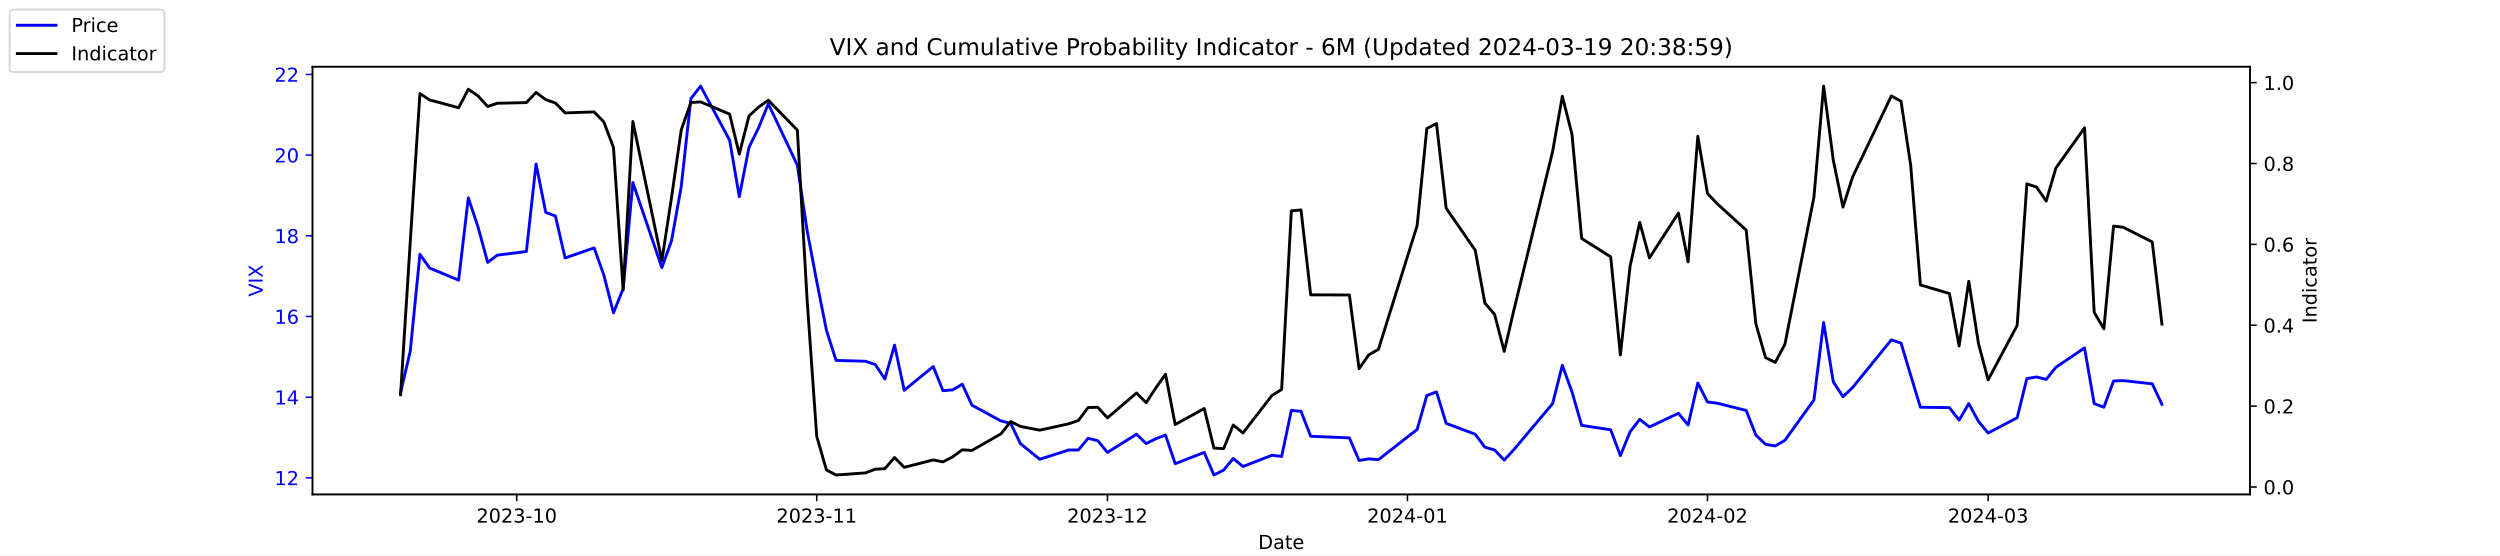
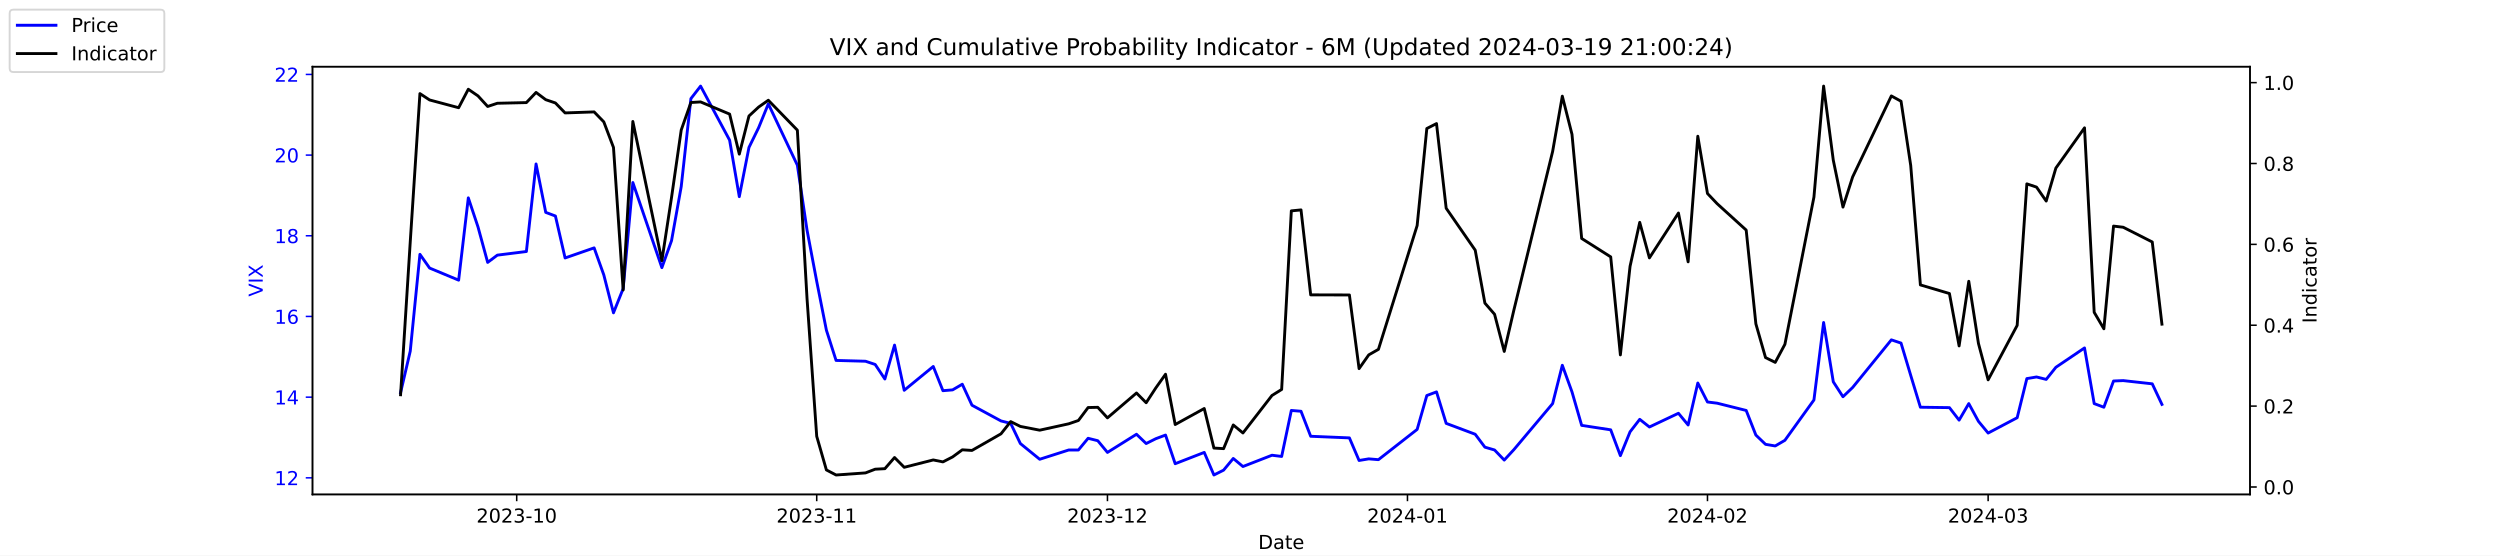
<svg xmlns="http://www.w3.org/2000/svg" xmlns:xlink="http://www.w3.org/1999/xlink" width="1296pt" height="288pt" viewBox="0 0 1296 288" version="1.1">
  <defs>
    <style type="text/css">*{stroke-linejoin: round; stroke-linecap: butt}</style>
  </defs>
  <g id="figure_1">
    <g id="patch_1">
      <path d="M 0 288  L 1296 288  L 1296 0  L 0 0  z " style="fill: #ffffff" />
    </g>
    <g id="axes_1">
      <g id="patch_2">
        <path d="M 162 256.32  L 1166.4 256.32  L 1166.4 34.56  L 162 34.56  z " style="fill: #ffffff" />
      </g>
      <g id="matplotlib.axis_1">
        <g id="xtick_1">
          <g id="line2d_1">
            <defs>
-               <path id="m27f9762258" d="M 0 0  L 0 3.5  " style="stroke: #000000; stroke-width: 0.8" />
+               <path id="mad4537da67" d="M 0 0  L 0 3.5  " style="stroke: #000000; stroke-width: 0.8" />
            </defs>
            <g>
-               <use xlink:href="#m27f9762258" x="267.858" y="256.32" style="stroke: #000000; stroke-width: 0.8" />
+               <use xlink:href="#mad4537da67" x="267.858" y="256.32" style="stroke: #000000; stroke-width: 0.8" />
            </g>
          </g>
          <g id="text_1">
            <g transform="translate(246.9669 270.9184) scale(0.1 -0.1)">
              <defs>
                <path id="DejaVuSans-32" d="M 1228 531  L 3431 531  L 3431 0  L 469 0  L 469 531  Q 828 903 1448 1529  Q 2069 2156 2228 2338  Q 2531 2678 2651 2914  Q 2772 3150 2772 3378  Q 2772 3750 2511 3984  Q 2250 4219 1831 4219  Q 1534 4219 1204 4116  Q 875 4013 500 3803  L 500 4441  Q 881 4594 1212 4672  Q 1544 4750 1819 4750  Q 2544 4750 2975 4387  Q 3406 4025 3406 3419  Q 3406 3131 3298 2873  Q 3191 2616 2906 2266  Q 2828 2175 2409 1742  Q 1991 1309 1228 531  z " transform="scale(0.015625)" />
                <path id="DejaVuSans-30" d="M 2034 4250  Q 1547 4250 1301 3770  Q 1056 3291 1056 2328  Q 1056 1369 1301 889  Q 1547 409 2034 409  Q 2525 409 2770 889  Q 3016 1369 3016 2328  Q 3016 3291 2770 3770  Q 2525 4250 2034 4250  z M 2034 4750  Q 2819 4750 3233 4129  Q 3647 3509 3647 2328  Q 3647 1150 3233 529  Q 2819 -91 2034 -91  Q 1250 -91 836 529  Q 422 1150 422 2328  Q 422 3509 836 4129  Q 1250 4750 2034 4750  z " transform="scale(0.015625)" />
                <path id="DejaVuSans-33" d="M 2597 2516  Q 3050 2419 3304 2112  Q 3559 1806 3559 1356  Q 3559 666 3084 287  Q 2609 -91 1734 -91  Q 1441 -91 1130 -33  Q 819 25 488 141  L 488 750  Q 750 597 1062 519  Q 1375 441 1716 441  Q 2309 441 2620 675  Q 2931 909 2931 1356  Q 2931 1769 2642 2001  Q 2353 2234 1838 2234  L 1294 2234  L 1294 2753  L 1863 2753  Q 2328 2753 2575 2939  Q 2822 3125 2822 3475  Q 2822 3834 2567 4026  Q 2313 4219 1838 4219  Q 1578 4219 1281 4162  Q 984 4106 628 3988  L 628 4550  Q 988 4650 1302 4700  Q 1616 4750 1894 4750  Q 2613 4750 3031 4423  Q 3450 4097 3450 3541  Q 3450 3153 3228 2886  Q 3006 2619 2597 2516  z " transform="scale(0.015625)" />
                <path id="DejaVuSans-2d" d="M 313 2009  L 1997 2009  L 1997 1497  L 313 1497  L 313 2009  z " transform="scale(0.015625)" />
                <path id="DejaVuSans-31" d="M 794 531  L 1825 531  L 1825 4091  L 703 3866  L 703 4441  L 1819 4666  L 2450 4666  L 2450 531  L 3481 531  L 3481 0  L 794 0  L 794 531  z " transform="scale(0.015625)" />
              </defs>
              <use xlink:href="#DejaVuSans-32" />
              <use xlink:href="#DejaVuSans-30" x="63.623" />
              <use xlink:href="#DejaVuSans-32" x="127.246" />
              <use xlink:href="#DejaVuSans-33" x="190.869" />
              <use xlink:href="#DejaVuSans-2d" x="254.492" />
              <use xlink:href="#DejaVuSans-31" x="290.576" />
              <use xlink:href="#DejaVuSans-30" x="354.199" />
            </g>
          </g>
        </g>
        <g id="xtick_2">
          <g id="line2d_2">
            <g>
-               <use xlink:href="#m27f9762258" x="423.385" y="256.32" style="stroke: #000000; stroke-width: 0.8" />
+               <use xlink:href="#mad4537da67" x="423.385" y="256.32" style="stroke: #000000; stroke-width: 0.8" />
            </g>
          </g>
          <g id="text_2">
            <g transform="translate(402.4934 270.9184) scale(0.1 -0.1)">
              <use xlink:href="#DejaVuSans-32" />
              <use xlink:href="#DejaVuSans-30" x="63.623" />
              <use xlink:href="#DejaVuSans-32" x="127.246" />
              <use xlink:href="#DejaVuSans-33" x="190.869" />
              <use xlink:href="#DejaVuSans-2d" x="254.492" />
              <use xlink:href="#DejaVuSans-31" x="290.576" />
              <use xlink:href="#DejaVuSans-31" x="354.199" />
            </g>
          </g>
        </g>
        <g id="xtick_3">
          <g id="line2d_3">
            <g>
-               <use xlink:href="#m27f9762258" x="574.103" y="256.32" style="stroke: #000000; stroke-width: 0.8" />
+               <use xlink:href="#mad4537da67" x="574.103" y="256.32" style="stroke: #000000; stroke-width: 0.8" />
            </g>
          </g>
          <g id="text_3">
            <g transform="translate(553.2119 270.9184) scale(0.1 -0.1)">
              <use xlink:href="#DejaVuSans-32" />
              <use xlink:href="#DejaVuSans-30" x="63.623" />
              <use xlink:href="#DejaVuSans-32" x="127.246" />
              <use xlink:href="#DejaVuSans-33" x="190.869" />
              <use xlink:href="#DejaVuSans-2d" x="254.492" />
              <use xlink:href="#DejaVuSans-31" x="290.576" />
              <use xlink:href="#DejaVuSans-32" x="354.199" />
            </g>
          </g>
        </g>
        <g id="xtick_4">
          <g id="line2d_4">
            <g>
-               <use xlink:href="#m27f9762258" x="729.63" y="256.32" style="stroke: #000000; stroke-width: 0.8" />
+               <use xlink:href="#mad4537da67" x="729.63" y="256.32" style="stroke: #000000; stroke-width: 0.8" />
            </g>
          </g>
          <g id="text_4">
            <g transform="translate(708.7384 270.9184) scale(0.1 -0.1)">
              <defs>
                <path id="DejaVuSans-34" d="M 2419 4116  L 825 1625  L 2419 1625  L 2419 4116  z M 2253 4666  L 3047 4666  L 3047 1625  L 3713 1625  L 3713 1100  L 3047 1100  L 3047 0  L 2419 0  L 2419 1100  L 313 1100  L 313 1709  L 2253 4666  z " transform="scale(0.015625)" />
              </defs>
              <use xlink:href="#DejaVuSans-32" />
              <use xlink:href="#DejaVuSans-30" x="63.623" />
              <use xlink:href="#DejaVuSans-32" x="127.246" />
              <use xlink:href="#DejaVuSans-34" x="190.869" />
              <use xlink:href="#DejaVuSans-2d" x="254.492" />
              <use xlink:href="#DejaVuSans-30" x="290.576" />
              <use xlink:href="#DejaVuSans-31" x="354.199" />
            </g>
          </g>
        </g>
        <g id="xtick_5">
          <g id="line2d_5">
            <g>
-               <use xlink:href="#m27f9762258" x="885.156" y="256.32" style="stroke: #000000; stroke-width: 0.8" />
+               <use xlink:href="#mad4537da67" x="885.156" y="256.32" style="stroke: #000000; stroke-width: 0.8" />
            </g>
          </g>
          <g id="text_5">
            <g transform="translate(864.2649 270.9184) scale(0.1 -0.1)">
              <use xlink:href="#DejaVuSans-32" />
              <use xlink:href="#DejaVuSans-30" x="63.623" />
              <use xlink:href="#DejaVuSans-32" x="127.246" />
              <use xlink:href="#DejaVuSans-34" x="190.869" />
              <use xlink:href="#DejaVuSans-2d" x="254.492" />
              <use xlink:href="#DejaVuSans-30" x="290.576" />
              <use xlink:href="#DejaVuSans-32" x="354.199" />
            </g>
          </g>
        </g>
        <g id="xtick_6">
          <g id="line2d_6">
            <g>
-               <use xlink:href="#m27f9762258" x="1030.649" y="256.32" style="stroke: #000000; stroke-width: 0.8" />
+               <use xlink:href="#mad4537da67" x="1030.649" y="256.32" style="stroke: #000000; stroke-width: 0.8" />
            </g>
          </g>
          <g id="text_6">
            <g transform="translate(1009.757 270.9184) scale(0.1 -0.1)">
              <use xlink:href="#DejaVuSans-32" />
              <use xlink:href="#DejaVuSans-30" x="63.623" />
              <use xlink:href="#DejaVuSans-32" x="127.246" />
              <use xlink:href="#DejaVuSans-34" x="190.869" />
              <use xlink:href="#DejaVuSans-2d" x="254.492" />
              <use xlink:href="#DejaVuSans-30" x="290.576" />
              <use xlink:href="#DejaVuSans-33" x="354.199" />
            </g>
          </g>
        </g>
        <g id="text_7">
          <g transform="translate(652.2492 284.5966) scale(0.1 -0.1)">
            <defs>
              <path id="DejaVuSans-44" d="M 1259 4147  L 1259 519  L 2022 519  Q 2988 519 3436 956  Q 3884 1394 3884 2338  Q 3884 3275 3436 3711  Q 2988 4147 2022 4147  L 1259 4147  z M 628 4666  L 1925 4666  Q 3281 4666 3915 4102  Q 4550 3538 4550 2338  Q 4550 1131 3912 565  Q 3275 0 1925 0  L 628 0  L 628 4666  z " transform="scale(0.015625)" />
              <path id="DejaVuSans-61" d="M 2194 1759  Q 1497 1759 1228 1600  Q 959 1441 959 1056  Q 959 750 1161 570  Q 1363 391 1709 391  Q 2188 391 2477 730  Q 2766 1069 2766 1631  L 2766 1759  L 2194 1759  z M 3341 1997  L 3341 0  L 2766 0  L 2766 531  Q 2569 213 2275 61  Q 1981 -91 1556 -91  Q 1019 -91 701 211  Q 384 513 384 1019  Q 384 1609 779 1909  Q 1175 2209 1959 2209  L 2766 2209  L 2766 2266  Q 2766 2663 2505 2880  Q 2244 3097 1772 3097  Q 1472 3097 1187 3025  Q 903 2953 641 2809  L 641 3341  Q 956 3463 1253 3523  Q 1550 3584 1831 3584  Q 2591 3584 2966 3190  Q 3341 2797 3341 1997  z " transform="scale(0.015625)" />
              <path id="DejaVuSans-74" d="M 1172 4494  L 1172 3500  L 2356 3500  L 2356 3053  L 1172 3053  L 1172 1153  Q 1172 725 1289 603  Q 1406 481 1766 481  L 2356 481  L 2356 0  L 1766 0  Q 1100 0 847 248  Q 594 497 594 1153  L 594 3053  L 172 3053  L 172 3500  L 594 3500  L 594 4494  L 1172 4494  z " transform="scale(0.015625)" />
              <path id="DejaVuSans-65" d="M 3597 1894  L 3597 1613  L 953 1613  Q 991 1019 1311 708  Q 1631 397 2203 397  Q 2534 397 2845 478  Q 3156 559 3463 722  L 3463 178  Q 3153 47 2828 -22  Q 2503 -91 2169 -91  Q 1331 -91 842 396  Q 353 884 353 1716  Q 353 2575 817 3079  Q 1281 3584 2069 3584  Q 2775 3584 3186 3129  Q 3597 2675 3597 1894  z M 3022 2063  Q 3016 2534 2758 2815  Q 2500 3097 2075 3097  Q 1594 3097 1305 2825  Q 1016 2553 972 2059  L 3022 2063  z " transform="scale(0.015625)" />
            </defs>
            <use xlink:href="#DejaVuSans-44" />
            <use xlink:href="#DejaVuSans-61" x="77.002" />
            <use xlink:href="#DejaVuSans-74" x="138.281" />
            <use xlink:href="#DejaVuSans-65" x="177.49" />
          </g>
        </g>
      </g>
      <g id="matplotlib.axis_2">
        <g id="ytick_1">
          <g id="line2d_7">
            <defs>
-               <path id="me9f2825644" d="M 0 0  L -3.5 0  " style="stroke: #0000ff; stroke-width: 0.8" />
+               <path id="m9d94de73a9" d="M 0 0  L -3.5 0  " style="stroke: #0000ff; stroke-width: 0.8" />
            </defs>
            <g>
-               <use xlink:href="#me9f2825644" x="162" y="247.704" style="fill: #0000ff; stroke: #0000ff; stroke-width: 0.8" />
+               <use xlink:href="#m9d94de73a9" x="162" y="247.704" style="fill: #0000ff; stroke: #0000ff; stroke-width: 0.8" />
            </g>
          </g>
          <g id="text_8">
            <g style="fill: #0000ff" transform="translate(142.275 251.5031) scale(0.1 -0.1)">
              <use xlink:href="#DejaVuSans-31" />
              <use xlink:href="#DejaVuSans-32" x="63.623" />
            </g>
          </g>
        </g>
        <g id="ytick_2">
          <g id="line2d_8">
            <g>
-               <use xlink:href="#me9f2825644" x="162" y="205.878" style="fill: #0000ff; stroke: #0000ff; stroke-width: 0.8" />
+               <use xlink:href="#m9d94de73a9" x="162" y="205.878" style="fill: #0000ff; stroke: #0000ff; stroke-width: 0.8" />
            </g>
          </g>
          <g id="text_9">
            <g style="fill: #0000ff" transform="translate(142.275 209.6774) scale(0.1 -0.1)">
              <use xlink:href="#DejaVuSans-31" />
              <use xlink:href="#DejaVuSans-34" x="63.623" />
            </g>
          </g>
        </g>
        <g id="ytick_3">
          <g id="line2d_9">
            <g>
-               <use xlink:href="#me9f2825644" x="162" y="164.052" style="fill: #0000ff; stroke: #0000ff; stroke-width: 0.8" />
+               <use xlink:href="#m9d94de73a9" x="162" y="164.052" style="fill: #0000ff; stroke: #0000ff; stroke-width: 0.8" />
            </g>
          </g>
          <g id="text_10">
            <g style="fill: #0000ff" transform="translate(142.275 167.8517) scale(0.1 -0.1)">
              <defs>
                <path id="DejaVuSans-36" d="M 2113 2584  Q 1688 2584 1439 2293  Q 1191 2003 1191 1497  Q 1191 994 1439 701  Q 1688 409 2113 409  Q 2538 409 2786 701  Q 3034 994 3034 1497  Q 3034 2003 2786 2293  Q 2538 2584 2113 2584  z M 3366 4563  L 3366 3988  Q 3128 4100 2886 4159  Q 2644 4219 2406 4219  Q 1781 4219 1451 3797  Q 1122 3375 1075 2522  Q 1259 2794 1537 2939  Q 1816 3084 2150 3084  Q 2853 3084 3261 2657  Q 3669 2231 3669 1497  Q 3669 778 3244 343  Q 2819 -91 2113 -91  Q 1303 -91 875 529  Q 447 1150 447 2328  Q 447 3434 972 4092  Q 1497 4750 2381 4750  Q 2619 4750 2861 4703  Q 3103 4656 3366 4563  z " transform="scale(0.015625)" />
              </defs>
              <use xlink:href="#DejaVuSans-31" />
              <use xlink:href="#DejaVuSans-36" x="63.623" />
            </g>
          </g>
        </g>
        <g id="ytick_4">
          <g id="line2d_10">
            <g>
-               <use xlink:href="#me9f2825644" x="162" y="122.227" style="fill: #0000ff; stroke: #0000ff; stroke-width: 0.8" />
+               <use xlink:href="#m9d94de73a9" x="162" y="122.227" style="fill: #0000ff; stroke: #0000ff; stroke-width: 0.8" />
            </g>
          </g>
          <g id="text_11">
            <g style="fill: #0000ff" transform="translate(142.275 126.0259) scale(0.1 -0.1)">
              <defs>
                <path id="DejaVuSans-38" d="M 2034 2216  Q 1584 2216 1326 1975  Q 1069 1734 1069 1313  Q 1069 891 1326 650  Q 1584 409 2034 409  Q 2484 409 2743 651  Q 3003 894 3003 1313  Q 3003 1734 2745 1975  Q 2488 2216 2034 2216  z M 1403 2484  Q 997 2584 770 2862  Q 544 3141 544 3541  Q 544 4100 942 4425  Q 1341 4750 2034 4750  Q 2731 4750 3128 4425  Q 3525 4100 3525 3541  Q 3525 3141 3298 2862  Q 3072 2584 2669 2484  Q 3125 2378 3379 2068  Q 3634 1759 3634 1313  Q 3634 634 3220 271  Q 2806 -91 2034 -91  Q 1263 -91 848 271  Q 434 634 434 1313  Q 434 1759 690 2068  Q 947 2378 1403 2484  z M 1172 3481  Q 1172 3119 1398 2916  Q 1625 2713 2034 2713  Q 2441 2713 2670 2916  Q 2900 3119 2900 3481  Q 2900 3844 2670 4047  Q 2441 4250 2034 4250  Q 1625 4250 1398 4047  Q 1172 3844 1172 3481  z " transform="scale(0.015625)" />
              </defs>
              <use xlink:href="#DejaVuSans-31" />
              <use xlink:href="#DejaVuSans-38" x="63.623" />
            </g>
          </g>
        </g>
        <g id="ytick_5">
          <g id="line2d_11">
            <g>
-               <use xlink:href="#me9f2825644" x="162" y="80.401" style="fill: #0000ff; stroke: #0000ff; stroke-width: 0.8" />
+               <use xlink:href="#m9d94de73a9" x="162" y="80.401" style="fill: #0000ff; stroke: #0000ff; stroke-width: 0.8" />
            </g>
          </g>
          <g id="text_12">
            <g style="fill: #0000ff" transform="translate(142.275 84.2002) scale(0.1 -0.1)">
              <use xlink:href="#DejaVuSans-32" />
              <use xlink:href="#DejaVuSans-30" x="63.623" />
            </g>
          </g>
        </g>
        <g id="ytick_6">
          <g id="line2d_12">
            <g>
-               <use xlink:href="#me9f2825644" x="162" y="38.575" style="fill: #0000ff; stroke: #0000ff; stroke-width: 0.8" />
+               <use xlink:href="#m9d94de73a9" x="162" y="38.575" style="fill: #0000ff; stroke: #0000ff; stroke-width: 0.8" />
            </g>
          </g>
          <g id="text_13">
            <g style="fill: #0000ff" transform="translate(142.275 42.37447) scale(0.1 -0.1)">
              <use xlink:href="#DejaVuSans-32" />
              <use xlink:href="#DejaVuSans-32" x="63.623" />
            </g>
          </g>
        </g>
        <g id="text_14">
          <g style="fill: #0000ff" transform="translate(136.1953 153.7603) rotate(-90) scale(0.1 -0.1)">
            <defs>
              <path id="DejaVuSans-56" d="M 1831 0  L 50 4666  L 709 4666  L 2188 738  L 3669 4666  L 4325 4666  L 2547 0  L 1831 0  z " transform="scale(0.015625)" />
              <path id="DejaVuSans-49" d="M 628 4666  L 1259 4666  L 1259 0  L 628 0  L 628 4666  z " transform="scale(0.015625)" />
              <path id="DejaVuSans-58" d="M 403 4666  L 1081 4666  L 2241 2931  L 3406 4666  L 4084 4666  L 2584 2425  L 4184 0  L 3506 0  L 2194 1984  L 872 0  L 191 0  L 1856 2491  L 403 4666  z " transform="scale(0.015625)" />
            </defs>
            <use xlink:href="#DejaVuSans-56" />
            <use xlink:href="#DejaVuSans-49" x="68.408" />
            <use xlink:href="#DejaVuSans-58" x="97.9" />
          </g>
        </g>
      </g>
      <g id="line2d_13">
-         <path d="M 207.655 203.578  L 212.672 182.037  L 217.689 131.847  L 222.705 138.957  L 237.756 145.231  L 242.773 102.569  L 247.79 117.626  L 252.807 136.029  L 257.824 132.265  L 272.875 130.383  L 277.892 85.002  L 282.909 110.097  L 287.926 111.979  L 292.943 133.729  L 307.994 128.501  L 313.011 142.512  L 318.028 162.17  L 323.045 149.623  L 328.062 94.622  L 343.113 138.748  L 348.13 124.736  L 353.147 96.713  L 358.164 51.123  L 363.181 44.64  L 378.232 72.663  L 383.249 101.941  L 388.266 76.428  L 393.283 66.18  L 398.3 53.842  L 413.351 85.629  L 418.368 119.299  L 423.385 145.858  L 428.402 171.163  L 433.419 186.847  L 448.679 187.266  L 453.696 188.939  L 458.713 196.467  L 463.73 178.901  L 468.747 202.323  L 483.798 189.984  L 488.815 202.532  L 493.832 202.114  L 498.849 199.186  L 503.866 210.061  L 518.917 218.217  L 523.934 219.472  L 528.951 229.928  L 538.984 238.084  L 554.035 233.274  L 559.052 233.274  L 564.069 227.209  L 569.086 228.464  L 574.103 234.529  L 589.154 225.118  L 594.171 229.928  L 599.188 227.418  L 604.205 225.536  L 609.222 240.384  L 624.273 234.529  L 629.29 246.24  L 634.307 243.73  L 639.324 237.666  L 644.341 241.848  L 659.392 235.993  L 664.409 236.62  L 669.426 212.779  L 674.443 213.198  L 679.46 226.164  L 699.528 227  L 704.545 238.711  L 709.562 237.875  L 714.579 238.293  L 734.647 222.608  L 739.664 205.042  L 744.681 203.159  L 749.698 219.472  L 764.749 225.118  L 769.766 231.81  L 774.783 233.274  L 779.8 238.502  L 784.817 233.065  L 804.885 209.224  L 809.902 189.357  L 814.919 203.159  L 819.936 220.517  L 834.986 222.818  L 840.003 236.202  L 845.02 223.863  L 850.037 217.38  L 855.054 221.354  L 870.105 214.243  L 875.122 220.308  L 880.139 198.559  L 885.156 208.388  L 890.173 209.015  L 905.224 212.779  L 910.241 225.536  L 915.258 230.346  L 920.275 231.183  L 925.292 228.255  L 940.343 207.342  L 945.36 167.189  L 950.377 197.931  L 955.394 205.669  L 960.411 200.859  L 980.479 176.182  L 985.496 177.855  L 990.513 194.585  L 995.53 211.106  L 1010.581 211.316  L 1015.598 217.798  L 1020.615 209.224  L 1025.632 218.426  L 1030.649 224.491  L 1045.7 216.544  L 1050.717 196.258  L 1055.734 195.422  L 1060.751 196.677  L 1065.768 190.403  L 1080.61 180.364  L 1085.627 209.224  L 1090.644 211.106  L 1095.661 197.513  L 1100.678 197.304  L 1115.728 198.977  L 1120.745 209.642  " clip-path="url(#pebdf7eda95)" style="fill: none; stroke: #0000ff; stroke-width: 1.5; stroke-linecap: square" />
+         <path d="M 207.655 203.578  L 212.672 182.037  L 217.689 131.847  L 222.705 138.957  L 237.756 145.231  L 242.773 102.569  L 247.79 117.626  L 252.807 136.029  L 257.824 132.265  L 272.875 130.383  L 277.892 85.002  L 282.909 110.097  L 287.926 111.979  L 292.943 133.729  L 307.994 128.501  L 313.011 142.512  L 318.028 162.17  L 323.045 149.623  L 328.062 94.622  L 343.113 138.748  L 348.13 124.736  L 353.147 96.713  L 358.164 51.123  L 363.181 44.64  L 378.232 72.663  L 383.249 101.941  L 388.266 76.428  L 393.283 66.18  L 398.3 53.842  L 413.351 85.629  L 418.368 119.299  L 423.385 145.858  L 428.402 171.163  L 433.419 186.847  L 448.679 187.266  L 453.696 188.939  L 458.713 196.467  L 463.73 178.901  L 468.747 202.323  L 483.798 189.984  L 488.815 202.532  L 493.832 202.114  L 498.849 199.186  L 503.866 210.061  L 518.917 218.217  L 523.934 219.472  L 528.951 229.928  L 538.984 238.084  L 554.035 233.274  L 559.052 233.274  L 564.069 227.209  L 569.086 228.464  L 574.103 234.529  L 589.154 225.118  L 594.171 229.928  L 599.188 227.418  L 604.205 225.536  L 609.222 240.384  L 624.273 234.529  L 629.29 246.24  L 634.307 243.73  L 639.324 237.666  L 644.341 241.848  L 659.392 235.993  L 664.409 236.62  L 669.426 212.779  L 674.443 213.198  L 679.46 226.164  L 699.528 227  L 704.545 238.711  L 709.562 237.875  L 714.579 238.293  L 734.647 222.608  L 739.664 205.042  L 744.681 203.159  L 749.698 219.472  L 764.749 225.118  L 769.766 231.81  L 774.783 233.274  L 779.8 238.502  L 784.817 233.065  L 804.885 209.224  L 809.902 189.357  L 814.919 203.159  L 819.936 220.517  L 834.986 222.818  L 840.003 236.202  L 845.02 223.863  L 850.037 217.38  L 855.054 221.354  L 870.105 214.243  L 875.122 220.308  L 880.139 198.559  L 885.156 208.388  L 890.173 209.015  L 905.224 212.779  L 910.241 225.536  L 915.258 230.346  L 920.275 231.183  L 925.292 228.255  L 940.343 207.342  L 945.36 167.189  L 950.377 197.931  L 955.394 205.669  L 960.411 200.859  L 980.479 176.182  L 985.496 177.855  L 990.513 194.585  L 995.53 211.106  L 1010.581 211.316  L 1015.598 217.798  L 1020.615 209.224  L 1025.632 218.426  L 1030.649 224.491  L 1045.7 216.544  L 1050.717 196.258  L 1055.734 195.422  L 1060.751 196.677  L 1065.768 190.403  L 1080.61 180.364  L 1085.627 209.224  L 1090.644 211.106  L 1095.661 197.513  L 1100.678 197.304  L 1115.728 198.977  L 1120.745 209.642  " clip-path="url(#pc391875ad5)" style="fill: none; stroke: #0000ff; stroke-width: 1.5; stroke-linecap: square" />
      </g>
      <g id="patch_3">
        <path d="M 162 256.32  L 162 34.56  " style="fill: none; stroke: #000000; stroke-width: 0.8; stroke-linejoin: miter; stroke-linecap: square" />
      </g>
      <g id="patch_4">
        <path d="M 1166.4 256.32  L 1166.4 34.56  " style="fill: none; stroke: #000000; stroke-width: 0.8; stroke-linejoin: miter; stroke-linecap: square" />
      </g>
      <g id="patch_5">
        <path d="M 162 256.32  L 1166.4 256.32  " style="fill: none; stroke: #000000; stroke-width: 0.8; stroke-linejoin: miter; stroke-linecap: square" />
      </g>
      <g id="patch_6">
        <path d="M 162 34.56  L 1166.4 34.56  " style="fill: none; stroke: #000000; stroke-width: 0.8; stroke-linejoin: miter; stroke-linecap: square" />
      </g>
    </g>
    <g id="axes_2">
      <g id="matplotlib.axis_3">
        <g id="ytick_7">
          <g id="line2d_14">
            <defs>
-               <path id="m4bcb62a02f" d="M 0 0  L 3.5 0  " style="stroke: #000000; stroke-width: 0.8" />
+               <path id="m88666bd677" d="M 0 0  L 3.5 0  " style="stroke: #000000; stroke-width: 0.8" />
            </defs>
            <g>
-               <use xlink:href="#m4bcb62a02f" x="1166.4" y="252.461" style="stroke: #000000; stroke-width: 0.8" />
+               <use xlink:href="#m88666bd677" x="1166.4" y="252.461" style="stroke: #000000; stroke-width: 0.8" />
            </g>
          </g>
          <g id="text_15">
            <g transform="translate(1173.4 256.2606) scale(0.1 -0.1)">
              <defs>
                <path id="DejaVuSans-2e" d="M 684 794  L 1344 794  L 1344 0  L 684 0  L 684 794  z " transform="scale(0.015625)" />
              </defs>
              <use xlink:href="#DejaVuSans-30" />
              <use xlink:href="#DejaVuSans-2e" x="63.623" />
              <use xlink:href="#DejaVuSans-30" x="95.41" />
            </g>
          </g>
        </g>
        <g id="ytick_8">
          <g id="line2d_15">
            <g>
-               <use xlink:href="#m4bcb62a02f" x="1166.4" y="210.535" style="stroke: #000000; stroke-width: 0.8" />
+               <use xlink:href="#m88666bd677" x="1166.4" y="210.535" style="stroke: #000000; stroke-width: 0.8" />
            </g>
          </g>
          <g id="text_16">
            <g transform="translate(1173.4 214.3337) scale(0.1 -0.1)">
              <use xlink:href="#DejaVuSans-30" />
              <use xlink:href="#DejaVuSans-2e" x="63.623" />
              <use xlink:href="#DejaVuSans-32" x="95.41" />
            </g>
          </g>
        </g>
        <g id="ytick_9">
          <g id="line2d_16">
            <g>
-               <use xlink:href="#m4bcb62a02f" x="1166.4" y="168.608" style="stroke: #000000; stroke-width: 0.8" />
+               <use xlink:href="#m88666bd677" x="1166.4" y="168.608" style="stroke: #000000; stroke-width: 0.8" />
            </g>
          </g>
          <g id="text_17">
            <g transform="translate(1173.4 172.4068) scale(0.1 -0.1)">
              <use xlink:href="#DejaVuSans-30" />
              <use xlink:href="#DejaVuSans-2e" x="63.623" />
              <use xlink:href="#DejaVuSans-34" x="95.41" />
            </g>
          </g>
        </g>
        <g id="ytick_10">
          <g id="line2d_17">
            <g>
-               <use xlink:href="#m4bcb62a02f" x="1166.4" y="126.681" style="stroke: #000000; stroke-width: 0.8" />
+               <use xlink:href="#m88666bd677" x="1166.4" y="126.681" style="stroke: #000000; stroke-width: 0.8" />
            </g>
          </g>
          <g id="text_18">
            <g transform="translate(1173.4 130.4799) scale(0.1 -0.1)">
              <use xlink:href="#DejaVuSans-30" />
              <use xlink:href="#DejaVuSans-2e" x="63.623" />
              <use xlink:href="#DejaVuSans-36" x="95.41" />
            </g>
          </g>
        </g>
        <g id="ytick_11">
          <g id="line2d_18">
            <g>
-               <use xlink:href="#m4bcb62a02f" x="1166.4" y="84.754" style="stroke: #000000; stroke-width: 0.8" />
+               <use xlink:href="#m88666bd677" x="1166.4" y="84.754" style="stroke: #000000; stroke-width: 0.8" />
            </g>
          </g>
          <g id="text_19">
            <g transform="translate(1173.4 88.55298) scale(0.1 -0.1)">
              <use xlink:href="#DejaVuSans-30" />
              <use xlink:href="#DejaVuSans-2e" x="63.623" />
              <use xlink:href="#DejaVuSans-38" x="95.41" />
            </g>
          </g>
        </g>
        <g id="ytick_12">
          <g id="line2d_19">
            <g>
-               <use xlink:href="#m4bcb62a02f" x="1166.4" y="42.827" style="stroke: #000000; stroke-width: 0.8" />
+               <use xlink:href="#m88666bd677" x="1166.4" y="42.827" style="stroke: #000000; stroke-width: 0.8" />
            </g>
          </g>
          <g id="text_20">
            <g transform="translate(1173.4 46.62607) scale(0.1 -0.1)">
              <use xlink:href="#DejaVuSans-31" />
              <use xlink:href="#DejaVuSans-2e" x="63.623" />
              <use xlink:href="#DejaVuSans-30" x="95.41" />
            </g>
          </g>
        </g>
        <g id="text_21">
          <g transform="translate(1200.902 167.5353) rotate(-90) scale(0.1 -0.1)">
            <defs>
              <path id="DejaVuSans-6e" d="M 3513 2113  L 3513 0  L 2938 0  L 2938 2094  Q 2938 2591 2744 2837  Q 2550 3084 2163 3084  Q 1697 3084 1428 2787  Q 1159 2491 1159 1978  L 1159 0  L 581 0  L 581 3500  L 1159 3500  L 1159 2956  Q 1366 3272 1645 3428  Q 1925 3584 2291 3584  Q 2894 3584 3203 3211  Q 3513 2838 3513 2113  z " transform="scale(0.015625)" />
              <path id="DejaVuSans-64" d="M 2906 2969  L 2906 4863  L 3481 4863  L 3481 0  L 2906 0  L 2906 525  Q 2725 213 2448 61  Q 2172 -91 1784 -91  Q 1150 -91 751 415  Q 353 922 353 1747  Q 353 2572 751 3078  Q 1150 3584 1784 3584  Q 2172 3584 2448 3432  Q 2725 3281 2906 2969  z M 947 1747  Q 947 1113 1208 752  Q 1469 391 1925 391  Q 2381 391 2643 752  Q 2906 1113 2906 1747  Q 2906 2381 2643 2742  Q 2381 3103 1925 3103  Q 1469 3103 1208 2742  Q 947 2381 947 1747  z " transform="scale(0.015625)" />
              <path id="DejaVuSans-69" d="M 603 3500  L 1178 3500  L 1178 0  L 603 0  L 603 3500  z M 603 4863  L 1178 4863  L 1178 4134  L 603 4134  L 603 4863  z " transform="scale(0.015625)" />
              <path id="DejaVuSans-63" d="M 3122 3366  L 3122 2828  Q 2878 2963 2633 3030  Q 2388 3097 2138 3097  Q 1578 3097 1268 2742  Q 959 2388 959 1747  Q 959 1106 1268 751  Q 1578 397 2138 397  Q 2388 397 2633 464  Q 2878 531 3122 666  L 3122 134  Q 2881 22 2623 -34  Q 2366 -91 2075 -91  Q 1284 -91 818 406  Q 353 903 353 1747  Q 353 2603 823 3093  Q 1294 3584 2113 3584  Q 2378 3584 2631 3529  Q 2884 3475 3122 3366  z " transform="scale(0.015625)" />
              <path id="DejaVuSans-6f" d="M 1959 3097  Q 1497 3097 1228 2736  Q 959 2375 959 1747  Q 959 1119 1226 758  Q 1494 397 1959 397  Q 2419 397 2687 759  Q 2956 1122 2956 1747  Q 2956 2369 2687 2733  Q 2419 3097 1959 3097  z M 1959 3584  Q 2709 3584 3137 3096  Q 3566 2609 3566 1747  Q 3566 888 3137 398  Q 2709 -91 1959 -91  Q 1206 -91 779 398  Q 353 888 353 1747  Q 353 2609 779 3096  Q 1206 3584 1959 3584  z " transform="scale(0.015625)" />
              <path id="DejaVuSans-72" d="M 2631 2963  Q 2534 3019 2420 3045  Q 2306 3072 2169 3072  Q 1681 3072 1420 2755  Q 1159 2438 1159 1844  L 1159 0  L 581 0  L 581 3500  L 1159 3500  L 1159 2956  Q 1341 3275 1631 3429  Q 1922 3584 2338 3584  Q 2397 3584 2469 3576  Q 2541 3569 2628 3553  L 2631 2963  z " transform="scale(0.015625)" />
            </defs>
            <use xlink:href="#DejaVuSans-49" />
            <use xlink:href="#DejaVuSans-6e" x="29.492" />
            <use xlink:href="#DejaVuSans-64" x="92.871" />
            <use xlink:href="#DejaVuSans-69" x="156.348" />
            <use xlink:href="#DejaVuSans-63" x="184.131" />
            <use xlink:href="#DejaVuSans-61" x="239.111" />
            <use xlink:href="#DejaVuSans-74" x="300.391" />
            <use xlink:href="#DejaVuSans-6f" x="339.6" />
            <use xlink:href="#DejaVuSans-72" x="400.781" />
          </g>
        </g>
      </g>
      <g id="line2d_20">
-         <path d="M 207.655 204.637  L 212.672 125.36  L 217.689 48.523  L 222.705 51.818  L 237.756 55.84  L 242.773 46.27  L 247.79 49.714  L 252.807 55.196  L 257.824 53.533  L 272.875 53.183  L 277.892 47.919  L 282.909 51.676  L 287.926 53.378  L 292.943 58.536  L 307.994 58.014  L 313.011 63.187  L 318.028 76.444  L 323.045 150.306  L 328.062 62.975  L 343.113 135.12  L 348.13 102.306  L 353.147 67.397  L 358.164 53.146  L 363.181 52.833  L 378.232 59.145  L 383.249 79.898  L 388.266 60.134  L 393.283 55.494  L 398.3 51.97  L 413.351 67.473  L 418.368 154.832  L 423.385 226.181  L 428.402 243.614  L 433.419 246.24  L 448.679 245.155  L 453.696 243.23  L 458.713 242.964  L 463.73 237.183  L 468.747 242.25  L 483.798 238.435  L 488.815 239.446  L 493.832 236.871  L 498.849 233.181  L 503.866 233.507  L 518.917 224.892  L 523.934 218.558  L 528.951 221.057  L 538.984 223.009  L 554.035 219.7  L 559.052 217.982  L 564.069 211.268  L 569.086 211.153  L 574.103 216.619  L 589.154 203.731  L 594.171 208.779  L 599.188 201.073  L 604.205 194.005  L 609.222 220.075  L 624.273 211.773  L 629.29 232.27  L 634.307 232.576  L 639.324 220.306  L 644.341 224.445  L 659.392 205.016  L 664.409 201.89  L 669.426 109.314  L 674.443 108.817  L 679.46 152.854  L 699.528 152.91  L 704.545 191.088  L 709.562 183.971  L 714.579 181.099  L 734.647 116.924  L 739.664 66.625  L 744.681 64.069  L 749.698 107.95  L 764.749 129.692  L 769.766 157.129  L 774.783 162.918  L 779.8 182.173  L 784.817 160.638  L 804.885 78.509  L 809.902 49.855  L 814.919 69.641  L 819.936 123.62  L 834.986 133.166  L 840.003 183.971  L 845.02 138.075  L 850.037 115.269  L 855.054 133.687  L 870.105 110.438  L 875.122 135.725  L 880.139 70.632  L 885.156 100.32  L 890.173 105.601  L 905.224 119.275  L 910.241 167.88  L 915.258 185.376  L 920.275 187.855  L 925.292 178.494  L 940.343 102.174  L 945.36 44.64  L 950.377 83.051  L 955.394 107.357  L 960.411 91.715  L 980.479 49.731  L 985.496 52.489  L 990.513 85.756  L 995.53 147.7  L 1010.581 152.158  L 1015.598 179.324  L 1020.615 145.833  L 1025.632 178.052  L 1030.649 196.907  L 1045.7 168.687  L 1050.717 95.313  L 1055.734 96.993  L 1060.751 104.224  L 1065.768 87.118  L 1080.61 66.278  L 1085.627 161.903  L 1090.644 170.437  L 1095.661 117.21  L 1100.678 117.809  L 1115.728 125.441  L 1120.745 168.039  " clip-path="url(#pebdf7eda95)" style="fill: none; stroke: #000000; stroke-width: 1.5; stroke-linecap: square" />
+         <path d="M 207.655 204.637  L 212.672 125.36  L 217.689 48.523  L 222.705 51.818  L 237.756 55.84  L 242.773 46.27  L 247.79 49.714  L 252.807 55.196  L 257.824 53.533  L 272.875 53.183  L 277.892 47.919  L 282.909 51.676  L 287.926 53.378  L 292.943 58.536  L 307.994 58.014  L 313.011 63.187  L 318.028 76.444  L 323.045 150.306  L 328.062 62.975  L 343.113 135.12  L 348.13 102.306  L 353.147 67.397  L 358.164 53.146  L 363.181 52.833  L 378.232 59.145  L 383.249 79.898  L 388.266 60.134  L 393.283 55.494  L 398.3 51.97  L 413.351 67.473  L 418.368 154.832  L 423.385 226.181  L 428.402 243.614  L 433.419 246.24  L 448.679 245.155  L 453.696 243.23  L 458.713 242.964  L 463.73 237.183  L 468.747 242.25  L 483.798 238.435  L 488.815 239.446  L 493.832 236.871  L 498.849 233.181  L 503.866 233.507  L 518.917 224.892  L 523.934 218.558  L 528.951 221.057  L 538.984 223.009  L 554.035 219.7  L 559.052 217.982  L 564.069 211.268  L 569.086 211.153  L 574.103 216.619  L 589.154 203.731  L 594.171 208.779  L 599.188 201.073  L 604.205 194.005  L 609.222 220.075  L 624.273 211.773  L 629.29 232.27  L 634.307 232.576  L 639.324 220.306  L 644.341 224.445  L 659.392 205.016  L 664.409 201.89  L 669.426 109.314  L 674.443 108.817  L 679.46 152.854  L 699.528 152.91  L 704.545 191.088  L 709.562 183.971  L 714.579 181.099  L 734.647 116.924  L 739.664 66.625  L 744.681 64.069  L 749.698 107.95  L 764.749 129.692  L 769.766 157.129  L 774.783 162.918  L 779.8 182.173  L 784.817 160.638  L 804.885 78.509  L 809.902 49.855  L 814.919 69.641  L 819.936 123.62  L 834.986 133.166  L 840.003 183.971  L 845.02 138.075  L 850.037 115.269  L 855.054 133.687  L 870.105 110.438  L 875.122 135.725  L 880.139 70.632  L 885.156 100.32  L 890.173 105.601  L 905.224 119.275  L 910.241 167.88  L 915.258 185.376  L 920.275 187.855  L 925.292 178.494  L 940.343 102.174  L 945.36 44.64  L 950.377 83.051  L 955.394 107.357  L 960.411 91.715  L 980.479 49.731  L 985.496 52.489  L 990.513 85.756  L 995.53 147.7  L 1010.581 152.158  L 1015.598 179.324  L 1020.615 145.833  L 1025.632 178.052  L 1030.649 196.907  L 1045.7 168.687  L 1050.717 95.313  L 1055.734 96.993  L 1060.751 104.224  L 1065.768 87.118  L 1080.61 66.278  L 1085.627 161.903  L 1090.644 170.437  L 1095.661 117.21  L 1100.678 117.809  L 1115.728 125.441  L 1120.745 168.039  " clip-path="url(#pc391875ad5)" style="fill: none; stroke: #000000; stroke-width: 1.5; stroke-linecap: square" />
      </g>
      <g id="patch_7">
        <path d="M 162 256.32  L 162 34.56  " style="fill: none; stroke: #000000; stroke-width: 0.8; stroke-linejoin: miter; stroke-linecap: square" />
      </g>
      <g id="patch_8">
        <path d="M 1166.4 256.32  L 1166.4 34.56  " style="fill: none; stroke: #000000; stroke-width: 0.8; stroke-linejoin: miter; stroke-linecap: square" />
      </g>
      <g id="patch_9">
        <path d="M 162 256.32  L 1166.4 256.32  " style="fill: none; stroke: #000000; stroke-width: 0.8; stroke-linejoin: miter; stroke-linecap: square" />
      </g>
      <g id="patch_10">
        <path d="M 162 34.56  L 1166.4 34.56  " style="fill: none; stroke: #000000; stroke-width: 0.8; stroke-linejoin: miter; stroke-linecap: square" />
      </g>
      <g id="text_22">
        <g transform="translate(430.0941 28.56) scale(0.12 -0.12)">
          <defs>
            <path id="DejaVuSans-20" transform="scale(0.015625)" />
            <path id="DejaVuSans-43" d="M 4122 4306  L 4122 3641  Q 3803 3938 3442 4084  Q 3081 4231 2675 4231  Q 1875 4231 1450 3742  Q 1025 3253 1025 2328  Q 1025 1406 1450 917  Q 1875 428 2675 428  Q 3081 428 3442 575  Q 3803 722 4122 1019  L 4122 359  Q 3791 134 3420 21  Q 3050 -91 2638 -91  Q 1578 -91 968 557  Q 359 1206 359 2328  Q 359 3453 968 4101  Q 1578 4750 2638 4750  Q 3056 4750 3426 4639  Q 3797 4528 4122 4306  z " transform="scale(0.015625)" />
            <path id="DejaVuSans-75" d="M 544 1381  L 544 3500  L 1119 3500  L 1119 1403  Q 1119 906 1312 657  Q 1506 409 1894 409  Q 2359 409 2629 706  Q 2900 1003 2900 1516  L 2900 3500  L 3475 3500  L 3475 0  L 2900 0  L 2900 538  Q 2691 219 2414 64  Q 2138 -91 1772 -91  Q 1169 -91 856 284  Q 544 659 544 1381  z M 1991 3584  L 1991 3584  z " transform="scale(0.015625)" />
            <path id="DejaVuSans-6d" d="M 3328 2828  Q 3544 3216 3844 3400  Q 4144 3584 4550 3584  Q 5097 3584 5394 3201  Q 5691 2819 5691 2113  L 5691 0  L 5113 0  L 5113 2094  Q 5113 2597 4934 2840  Q 4756 3084 4391 3084  Q 3944 3084 3684 2787  Q 3425 2491 3425 1978  L 3425 0  L 2847 0  L 2847 2094  Q 2847 2600 2669 2842  Q 2491 3084 2119 3084  Q 1678 3084 1418 2786  Q 1159 2488 1159 1978  L 1159 0  L 581 0  L 581 3500  L 1159 3500  L 1159 2956  Q 1356 3278 1631 3431  Q 1906 3584 2284 3584  Q 2666 3584 2933 3390  Q 3200 3197 3328 2828  z " transform="scale(0.015625)" />
            <path id="DejaVuSans-6c" d="M 603 4863  L 1178 4863  L 1178 0  L 603 0  L 603 4863  z " transform="scale(0.015625)" />
            <path id="DejaVuSans-76" d="M 191 3500  L 800 3500  L 1894 563  L 2988 3500  L 3597 3500  L 2284 0  L 1503 0  L 191 3500  z " transform="scale(0.015625)" />
            <path id="DejaVuSans-50" d="M 1259 4147  L 1259 2394  L 2053 2394  Q 2494 2394 2734 2622  Q 2975 2850 2975 3272  Q 2975 3691 2734 3919  Q 2494 4147 2053 4147  L 1259 4147  z M 628 4666  L 2053 4666  Q 2838 4666 3239 4311  Q 3641 3956 3641 3272  Q 3641 2581 3239 2228  Q 2838 1875 2053 1875  L 1259 1875  L 1259 0  L 628 0  L 628 4666  z " transform="scale(0.015625)" />
            <path id="DejaVuSans-62" d="M 3116 1747  Q 3116 2381 2855 2742  Q 2594 3103 2138 3103  Q 1681 3103 1420 2742  Q 1159 2381 1159 1747  Q 1159 1113 1420 752  Q 1681 391 2138 391  Q 2594 391 2855 752  Q 3116 1113 3116 1747  z M 1159 2969  Q 1341 3281 1617 3432  Q 1894 3584 2278 3584  Q 2916 3584 3314 3078  Q 3713 2572 3713 1747  Q 3713 922 3314 415  Q 2916 -91 2278 -91  Q 1894 -91 1617 61  Q 1341 213 1159 525  L 1159 0  L 581 0  L 581 4863  L 1159 4863  L 1159 2969  z " transform="scale(0.015625)" />
            <path id="DejaVuSans-79" d="M 2059 -325  Q 1816 -950 1584 -1140  Q 1353 -1331 966 -1331  L 506 -1331  L 506 -850  L 844 -850  Q 1081 -850 1212 -737  Q 1344 -625 1503 -206  L 1606 56  L 191 3500  L 800 3500  L 1894 763  L 2988 3500  L 3597 3500  L 2059 -325  z " transform="scale(0.015625)" />
            <path id="DejaVuSans-4d" d="M 628 4666  L 1569 4666  L 2759 1491  L 3956 4666  L 4897 4666  L 4897 0  L 4281 0  L 4281 4097  L 3078 897  L 2444 897  L 1241 4097  L 1241 0  L 628 0  L 628 4666  z " transform="scale(0.015625)" />
            <path id="DejaVuSans-28" d="M 1984 4856  Q 1566 4138 1362 3434  Q 1159 2731 1159 2009  Q 1159 1288 1364 580  Q 1569 -128 1984 -844  L 1484 -844  Q 1016 -109 783 600  Q 550 1309 550 2009  Q 550 2706 781 3412  Q 1013 4119 1484 4856  L 1984 4856  z " transform="scale(0.015625)" />
            <path id="DejaVuSans-55" d="M 556 4666  L 1191 4666  L 1191 1831  Q 1191 1081 1462 751  Q 1734 422 2344 422  Q 2950 422 3222 751  Q 3494 1081 3494 1831  L 3494 4666  L 4128 4666  L 4128 1753  Q 4128 841 3676 375  Q 3225 -91 2344 -91  Q 1459 -91 1007 375  Q 556 841 556 1753  L 556 4666  z " transform="scale(0.015625)" />
            <path id="DejaVuSans-70" d="M 1159 525  L 1159 -1331  L 581 -1331  L 581 3500  L 1159 3500  L 1159 2969  Q 1341 3281 1617 3432  Q 1894 3584 2278 3584  Q 2916 3584 3314 3078  Q 3713 2572 3713 1747  Q 3713 922 3314 415  Q 2916 -91 2278 -91  Q 1894 -91 1617 61  Q 1341 213 1159 525  z M 3116 1747  Q 3116 2381 2855 2742  Q 2594 3103 2138 3103  Q 1681 3103 1420 2742  Q 1159 2381 1159 1747  Q 1159 1113 1420 752  Q 1681 391 2138 391  Q 2594 391 2855 752  Q 3116 1113 3116 1747  z " transform="scale(0.015625)" />
            <path id="DejaVuSans-39" d="M 703 97  L 703 672  Q 941 559 1184 500  Q 1428 441 1663 441  Q 2288 441 2617 861  Q 2947 1281 2994 2138  Q 2813 1869 2534 1725  Q 2256 1581 1919 1581  Q 1219 1581 811 2004  Q 403 2428 403 3163  Q 403 3881 828 4315  Q 1253 4750 1959 4750  Q 2769 4750 3195 4129  Q 3622 3509 3622 2328  Q 3622 1225 3098 567  Q 2575 -91 1691 -91  Q 1453 -91 1209 -44  Q 966 3 703 97  z M 1959 2075  Q 2384 2075 2632 2365  Q 2881 2656 2881 3163  Q 2881 3666 2632 3958  Q 2384 4250 1959 4250  Q 1534 4250 1286 3958  Q 1038 3666 1038 3163  Q 1038 2656 1286 2365  Q 1534 2075 1959 2075  z " transform="scale(0.015625)" />
            <path id="DejaVuSans-3a" d="M 750 794  L 1409 794  L 1409 0  L 750 0  L 750 794  z M 750 3309  L 1409 3309  L 1409 2516  L 750 2516  L 750 3309  z " transform="scale(0.015625)" />
-             <path id="DejaVuSans-35" d="M 691 4666  L 3169 4666  L 3169 4134  L 1269 4134  L 1269 2991  Q 1406 3038 1543 3061  Q 1681 3084 1819 3084  Q 2600 3084 3056 2656  Q 3513 2228 3513 1497  Q 3513 744 3044 326  Q 2575 -91 1722 -91  Q 1428 -91 1123 -41  Q 819 9 494 109  L 494 744  Q 775 591 1075 516  Q 1375 441 1709 441  Q 2250 441 2565 725  Q 2881 1009 2881 1497  Q 2881 1984 2565 2268  Q 2250 2553 1709 2553  Q 1456 2553 1204 2497  Q 953 2441 691 2322  L 691 4666  z " transform="scale(0.015625)" />
            <path id="DejaVuSans-29" d="M 513 4856  L 1013 4856  Q 1481 4119 1714 3412  Q 1947 2706 1947 2009  Q 1947 1309 1714 600  Q 1481 -109 1013 -844  L 513 -844  Q 928 -128 1133 580  Q 1338 1288 1338 2009  Q 1338 2731 1133 3434  Q 928 4138 513 4856  z " transform="scale(0.015625)" />
          </defs>
          <use xlink:href="#DejaVuSans-56" />
          <use xlink:href="#DejaVuSans-49" x="68.408" />
          <use xlink:href="#DejaVuSans-58" x="97.9" />
          <use xlink:href="#DejaVuSans-20" x="166.406" />
          <use xlink:href="#DejaVuSans-61" x="198.193" />
          <use xlink:href="#DejaVuSans-6e" x="259.473" />
          <use xlink:href="#DejaVuSans-64" x="322.852" />
          <use xlink:href="#DejaVuSans-20" x="386.328" />
          <use xlink:href="#DejaVuSans-43" x="418.115" />
          <use xlink:href="#DejaVuSans-75" x="487.939" />
          <use xlink:href="#DejaVuSans-6d" x="551.318" />
          <use xlink:href="#DejaVuSans-75" x="648.73" />
          <use xlink:href="#DejaVuSans-6c" x="712.109" />
          <use xlink:href="#DejaVuSans-61" x="739.893" />
          <use xlink:href="#DejaVuSans-74" x="801.172" />
          <use xlink:href="#DejaVuSans-69" x="840.381" />
          <use xlink:href="#DejaVuSans-76" x="868.164" />
          <use xlink:href="#DejaVuSans-65" x="927.344" />
          <use xlink:href="#DejaVuSans-20" x="988.867" />
          <use xlink:href="#DejaVuSans-50" x="1020.654" />
          <use xlink:href="#DejaVuSans-72" x="1079.207" />
          <use xlink:href="#DejaVuSans-6f" x="1118.07" />
          <use xlink:href="#DejaVuSans-62" x="1179.252" />
          <use xlink:href="#DejaVuSans-61" x="1242.729" />
          <use xlink:href="#DejaVuSans-62" x="1304.008" />
          <use xlink:href="#DejaVuSans-69" x="1367.484" />
          <use xlink:href="#DejaVuSans-6c" x="1395.268" />
          <use xlink:href="#DejaVuSans-69" x="1423.051" />
          <use xlink:href="#DejaVuSans-74" x="1450.834" />
          <use xlink:href="#DejaVuSans-79" x="1490.043" />
          <use xlink:href="#DejaVuSans-20" x="1549.223" />
          <use xlink:href="#DejaVuSans-49" x="1581.01" />
          <use xlink:href="#DejaVuSans-6e" x="1610.502" />
          <use xlink:href="#DejaVuSans-64" x="1673.881" />
          <use xlink:href="#DejaVuSans-69" x="1737.357" />
          <use xlink:href="#DejaVuSans-63" x="1765.141" />
          <use xlink:href="#DejaVuSans-61" x="1820.121" />
          <use xlink:href="#DejaVuSans-74" x="1881.4" />
          <use xlink:href="#DejaVuSans-6f" x="1920.609" />
          <use xlink:href="#DejaVuSans-72" x="1981.791" />
          <use xlink:href="#DejaVuSans-20" x="2022.904" />
          <use xlink:href="#DejaVuSans-2d" x="2054.691" />
          <use xlink:href="#DejaVuSans-20" x="2090.775" />
          <use xlink:href="#DejaVuSans-36" x="2122.562" />
          <use xlink:href="#DejaVuSans-4d" x="2186.186" />
          <use xlink:href="#DejaVuSans-20" x="2272.465" />
          <use xlink:href="#DejaVuSans-28" x="2304.252" />
          <use xlink:href="#DejaVuSans-55" x="2343.266" />
          <use xlink:href="#DejaVuSans-70" x="2416.459" />
          <use xlink:href="#DejaVuSans-64" x="2479.936" />
          <use xlink:href="#DejaVuSans-61" x="2543.412" />
          <use xlink:href="#DejaVuSans-74" x="2604.691" />
          <use xlink:href="#DejaVuSans-65" x="2643.9" />
          <use xlink:href="#DejaVuSans-64" x="2705.424" />
          <use xlink:href="#DejaVuSans-20" x="2768.9" />
          <use xlink:href="#DejaVuSans-32" x="2800.688" />
          <use xlink:href="#DejaVuSans-30" x="2864.311" />
          <use xlink:href="#DejaVuSans-32" x="2927.934" />
          <use xlink:href="#DejaVuSans-34" x="2991.557" />
          <use xlink:href="#DejaVuSans-2d" x="3055.18" />
          <use xlink:href="#DejaVuSans-30" x="3091.264" />
          <use xlink:href="#DejaVuSans-33" x="3154.887" />
          <use xlink:href="#DejaVuSans-2d" x="3218.51" />
          <use xlink:href="#DejaVuSans-31" x="3254.594" />
          <use xlink:href="#DejaVuSans-39" x="3318.217" />
          <use xlink:href="#DejaVuSans-20" x="3381.84" />
          <use xlink:href="#DejaVuSans-32" x="3413.627" />
-           <use xlink:href="#DejaVuSans-30" x="3477.25" />
+           <use xlink:href="#DejaVuSans-31" x="3477.25" />
          <use xlink:href="#DejaVuSans-3a" x="3540.873" />
-           <use xlink:href="#DejaVuSans-33" x="3574.564" />
-           <use xlink:href="#DejaVuSans-38" x="3638.188" />
+           <use xlink:href="#DejaVuSans-30" x="3574.564" />
+           <use xlink:href="#DejaVuSans-30" x="3638.188" />
          <use xlink:href="#DejaVuSans-3a" x="3701.811" />
-           <use xlink:href="#DejaVuSans-35" x="3735.502" />
-           <use xlink:href="#DejaVuSans-39" x="3799.125" />
+           <use xlink:href="#DejaVuSans-32" x="3735.502" />
+           <use xlink:href="#DejaVuSans-34" x="3799.125" />
          <use xlink:href="#DejaVuSans-29" x="3862.748" />
        </g>
      </g>
    </g>
    <g id="legend_1">
      <g id="patch_11">
        <path d="M 7 37.356  L 83.191 37.356  Q 85.191 37.356 85.191 35.356  L 85.191 7  Q 85.191 5 83.191 5  L 7 5  Q 5 5 5 7  L 5 35.356  Q 5 37.356 7 37.356  z " style="fill: #ffffff; opacity: 0.8; stroke: #cccccc; stroke-linejoin: miter" />
      </g>
      <g id="line2d_21">
        <path d="M 9 13.098  L 19 13.098  L 29 13.098  " style="fill: none; stroke: #0000ff; stroke-width: 1.5; stroke-linecap: square" />
      </g>
      <g id="text_23">
        <g transform="translate(37 16.59844) scale(0.1 -0.1)">
          <use xlink:href="#DejaVuSans-50" />
          <use xlink:href="#DejaVuSans-72" x="58.553" />
          <use xlink:href="#DejaVuSans-69" x="99.666" />
          <use xlink:href="#DejaVuSans-63" x="127.449" />
          <use xlink:href="#DejaVuSans-65" x="182.43" />
        </g>
      </g>
      <g id="line2d_22">
        <path d="M 9 27.777  L 19 27.777  L 29 27.777  " style="fill: none; stroke: #000000; stroke-width: 1.5; stroke-linecap: square" />
      </g>
      <g id="text_24">
        <g transform="translate(37 31.27656) scale(0.1 -0.1)">
          <use xlink:href="#DejaVuSans-49" />
          <use xlink:href="#DejaVuSans-6e" x="29.492" />
          <use xlink:href="#DejaVuSans-64" x="92.871" />
          <use xlink:href="#DejaVuSans-69" x="156.348" />
          <use xlink:href="#DejaVuSans-63" x="184.131" />
          <use xlink:href="#DejaVuSans-61" x="239.111" />
          <use xlink:href="#DejaVuSans-74" x="300.391" />
          <use xlink:href="#DejaVuSans-6f" x="339.6" />
          <use xlink:href="#DejaVuSans-72" x="400.781" />
        </g>
      </g>
    </g>
  </g>
  <defs>
-     <clipPath id="pebdf7eda95">
+     <clipPath id="pc391875ad5">
      <rect x="162" y="34.56" width="1004.4" height="221.76" />
    </clipPath>
  </defs>
</svg>
